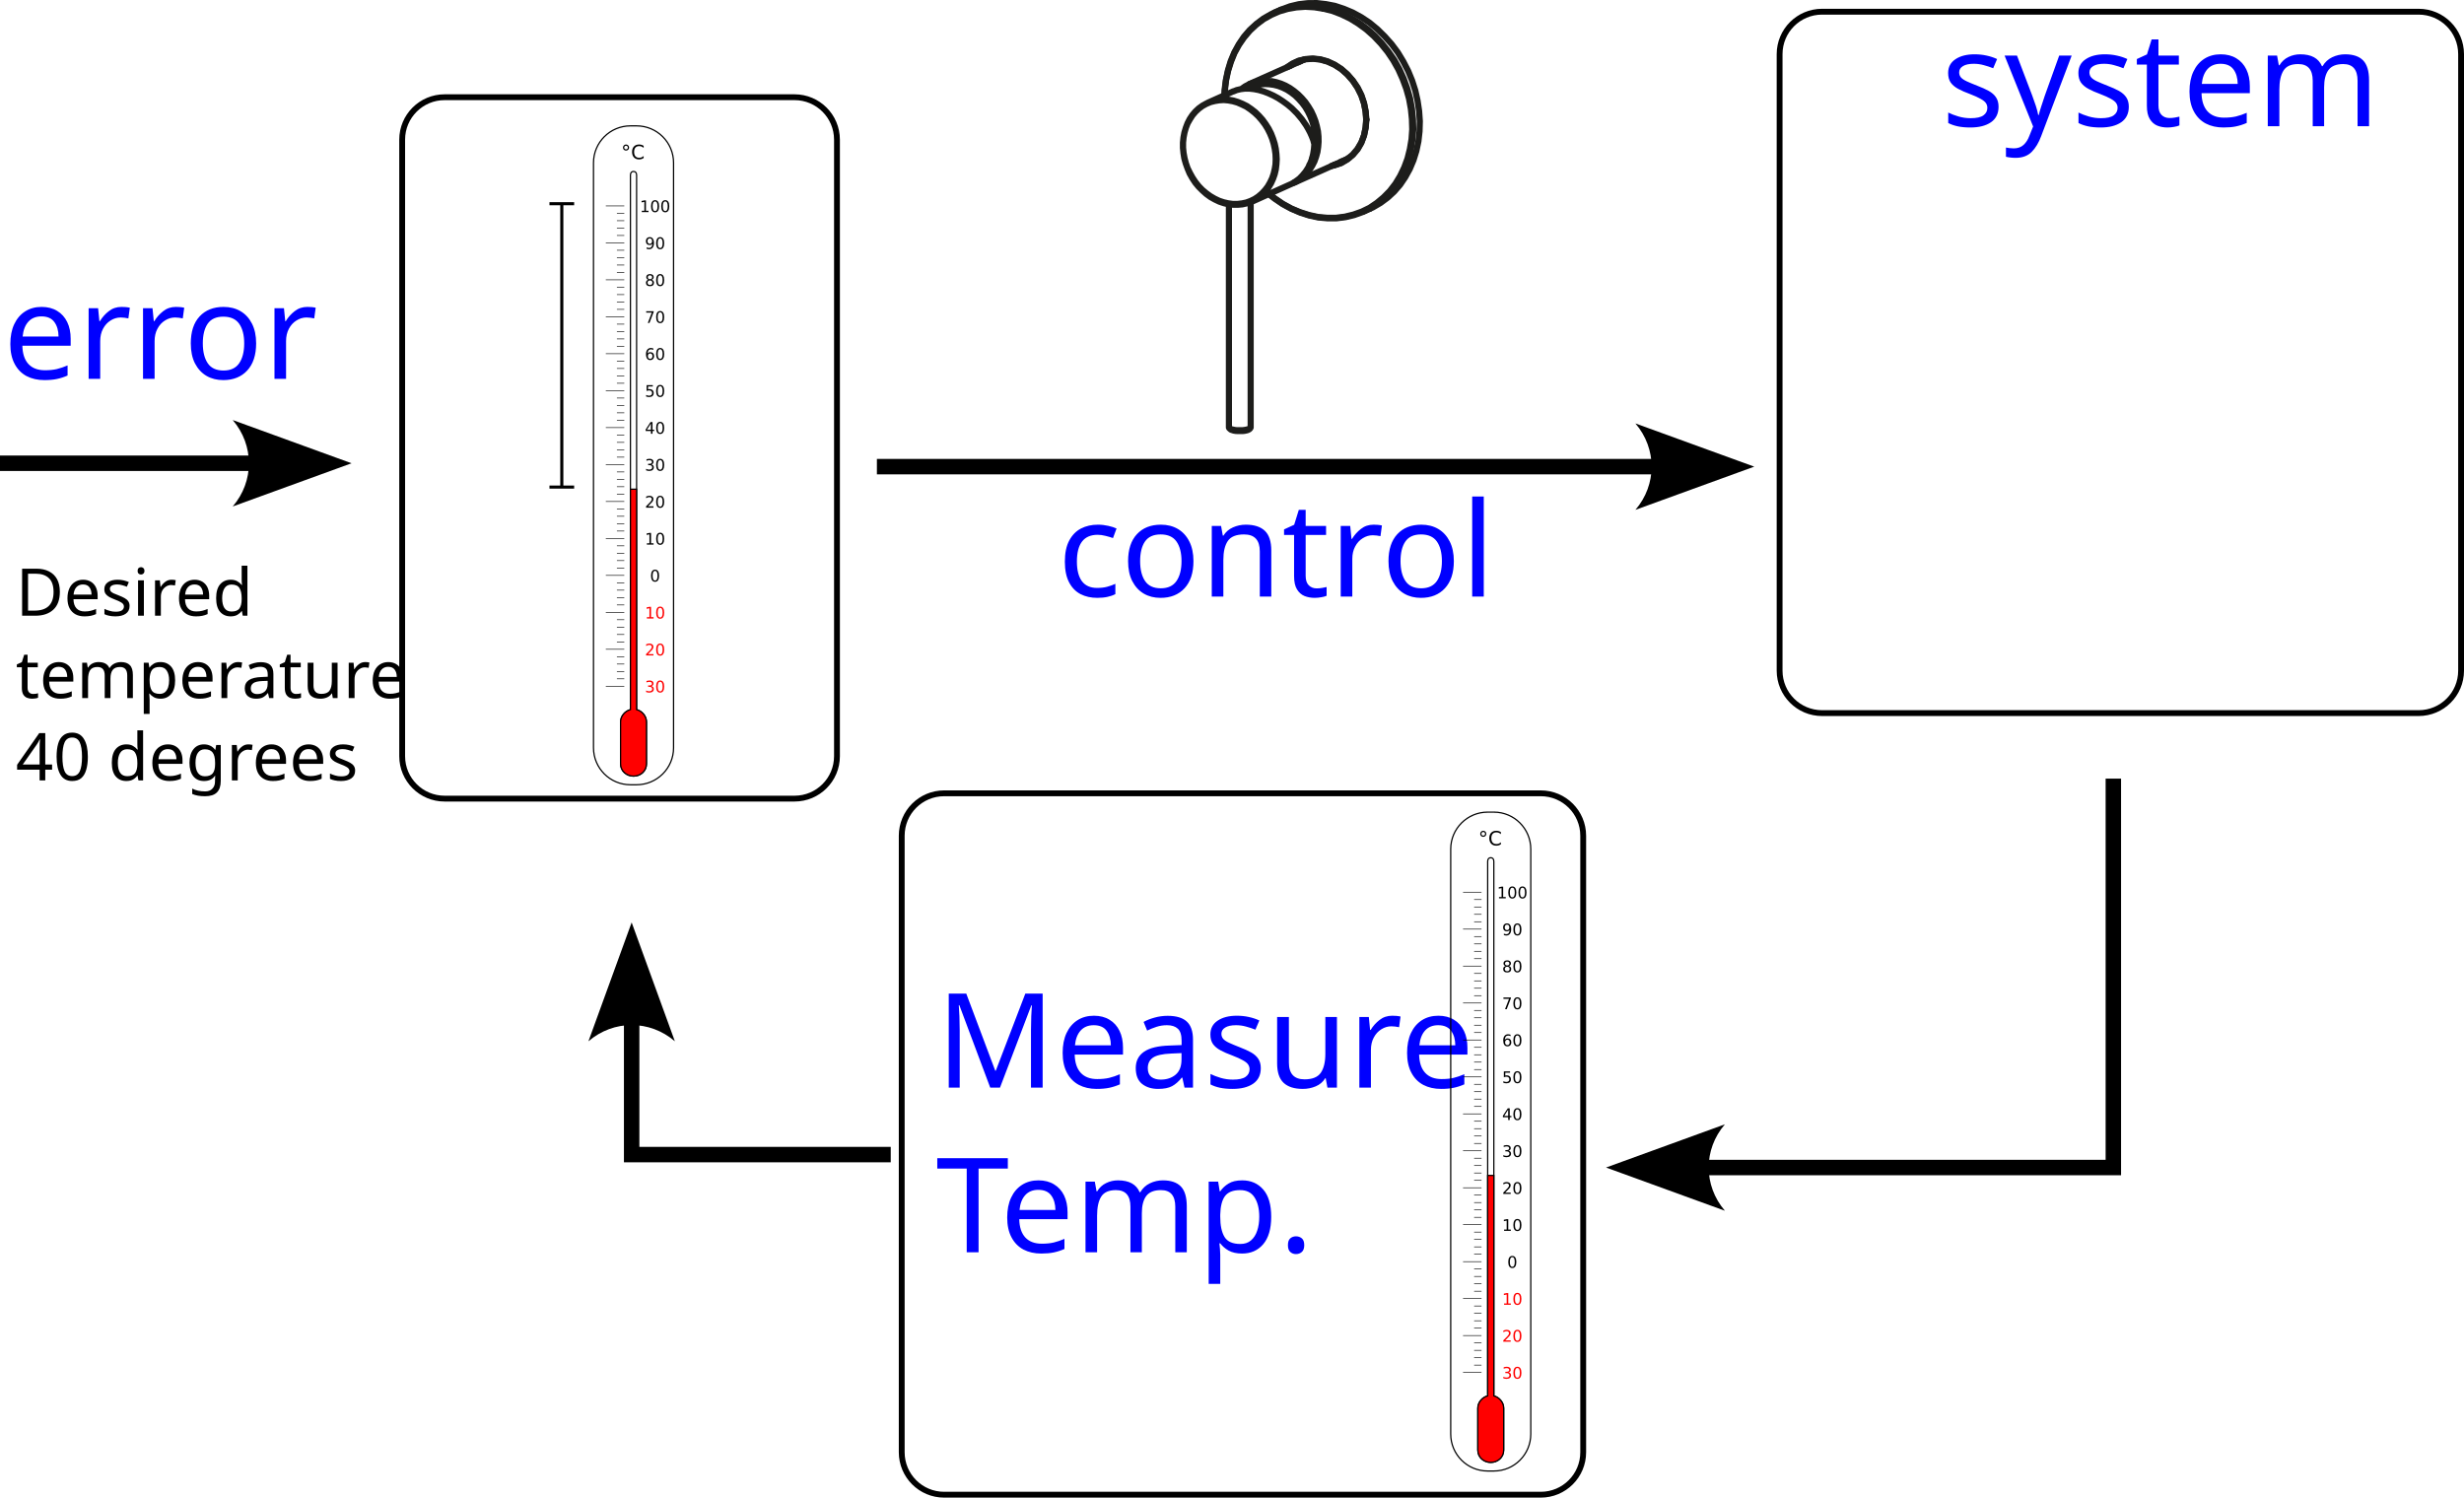
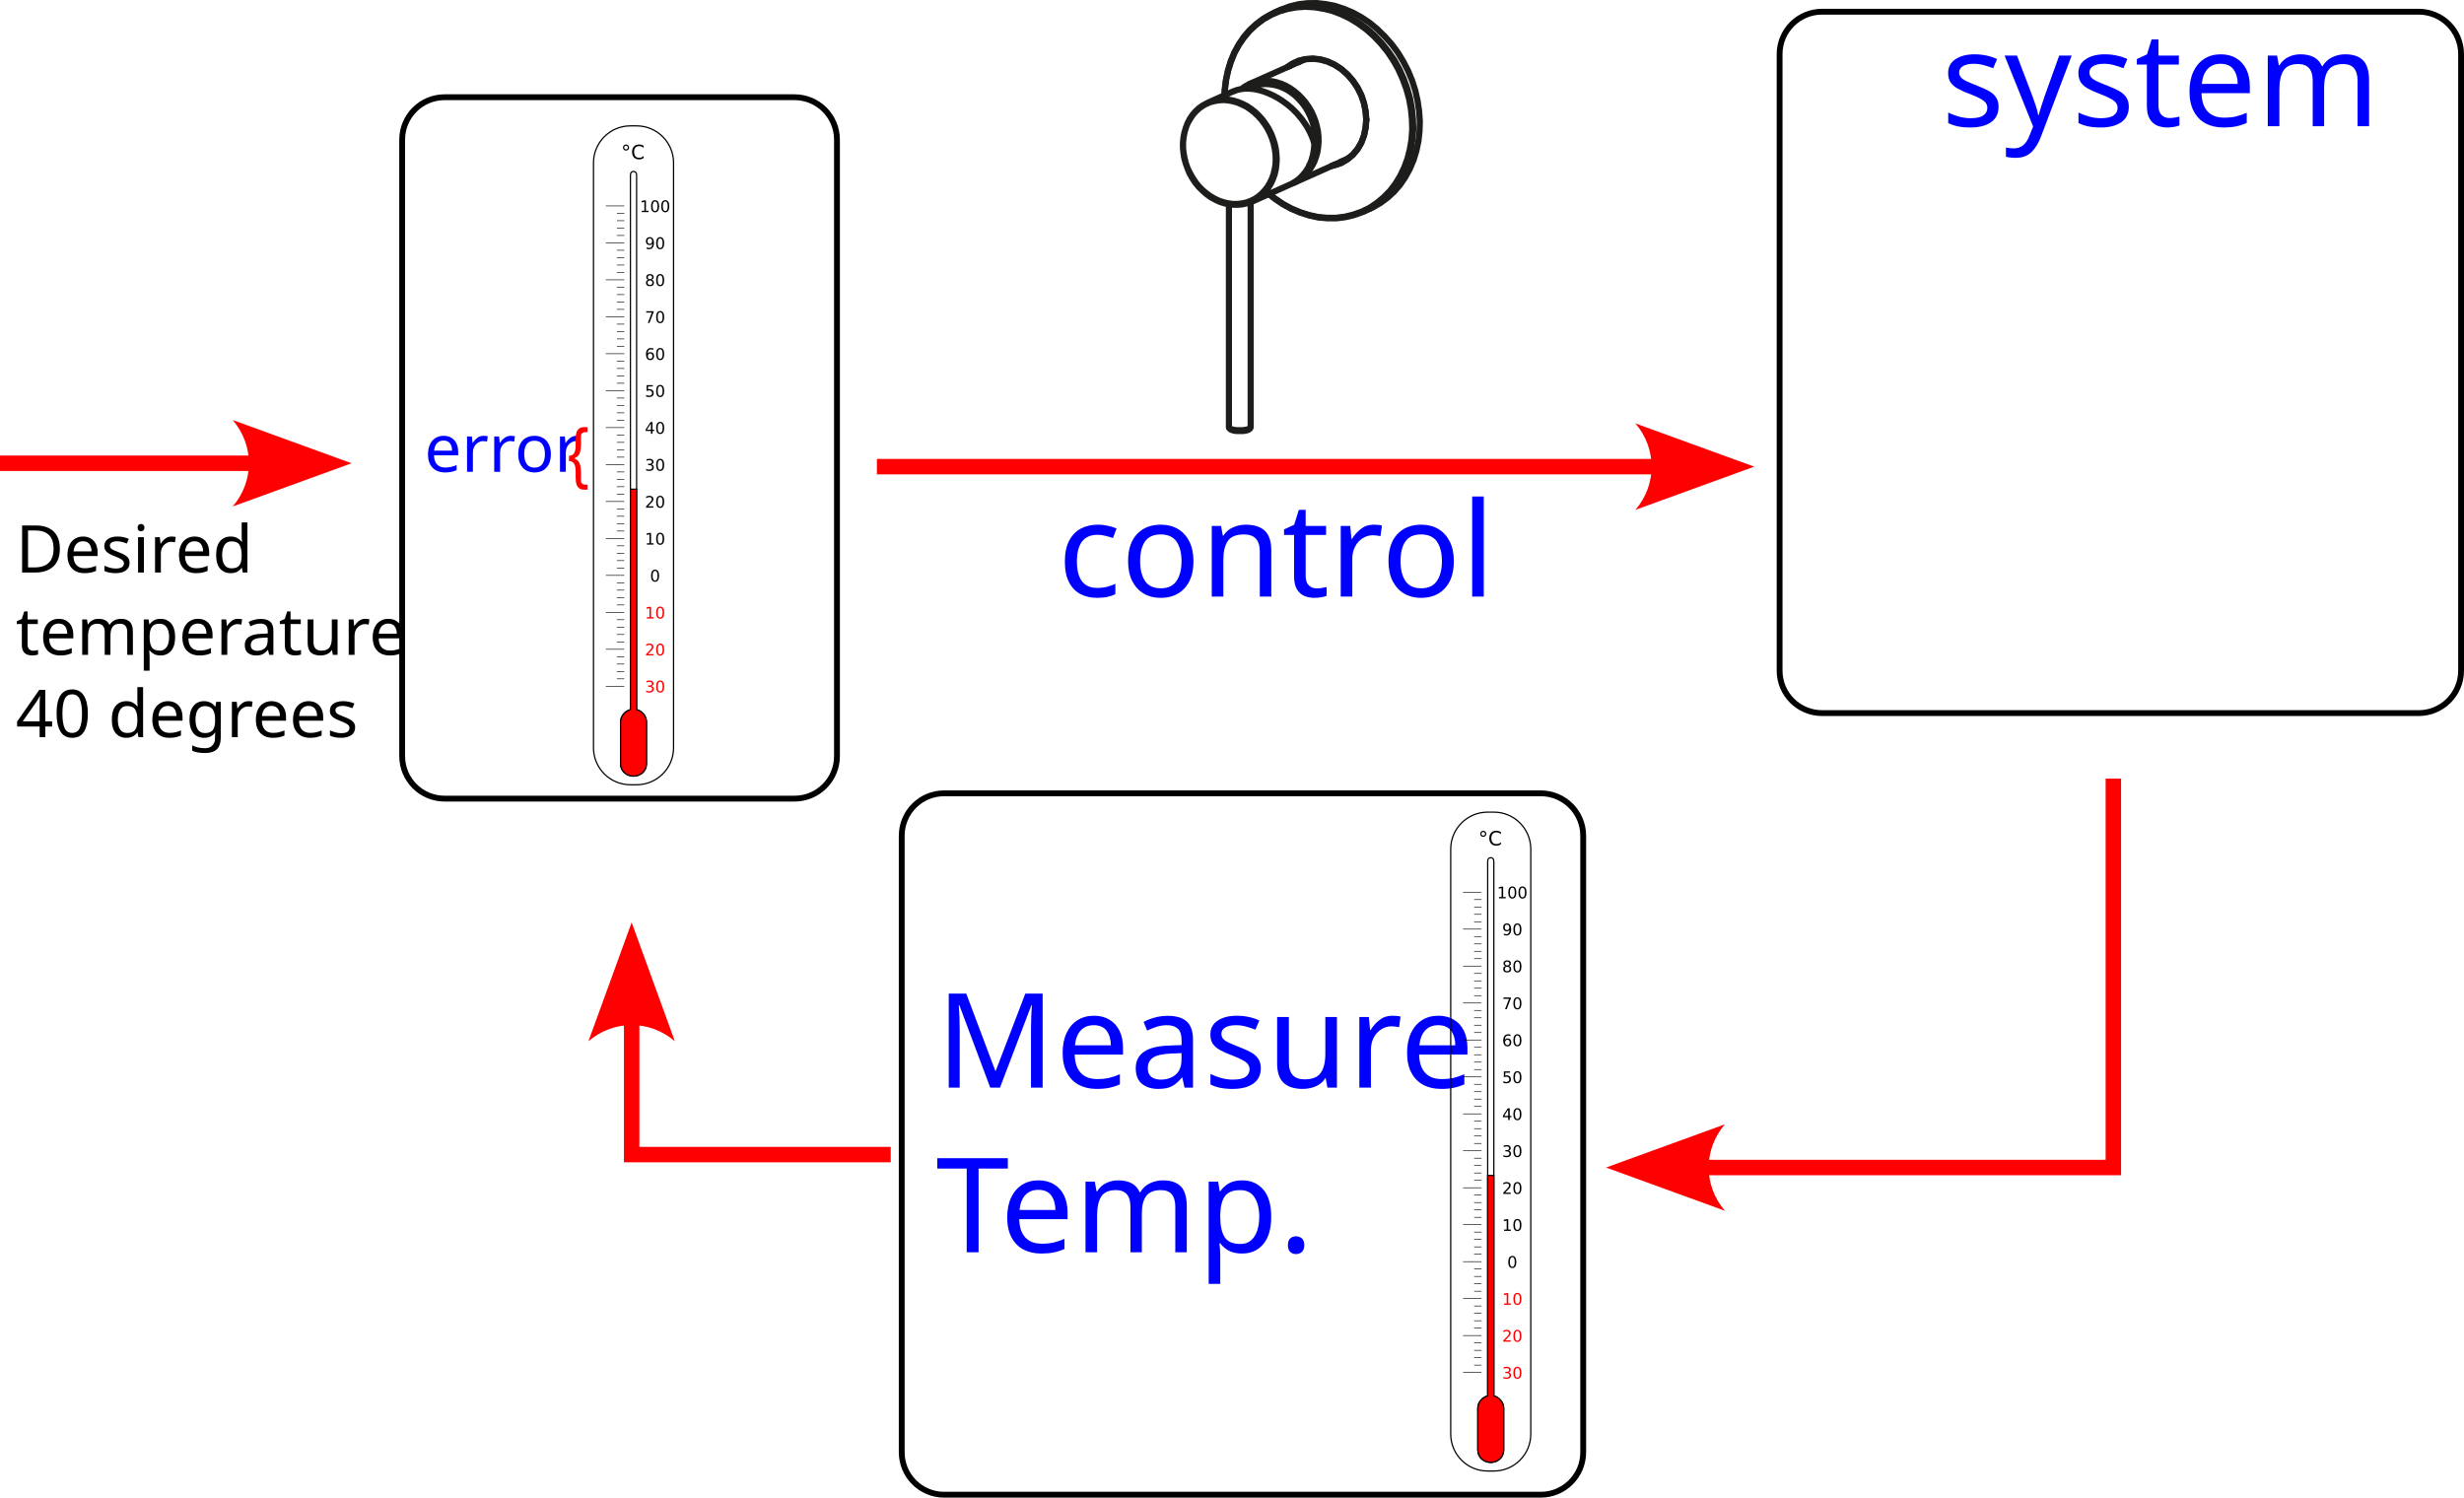
<svg xmlns="http://www.w3.org/2000/svg" xmlns:xlink="http://www.w3.org/1999/xlink" width="422.383mm" height="256.744mm" viewBox="0 0 422.383 256.744" version="1.1" id="svg1">
  <defs id="defs1">
-     <marker style="overflow:visible" id="Stop" refX="0" refY="0" orient="auto" markerWidth="1" markerHeight="1" viewBox="0 0 1 1" preserveAspectRatio="xMidYMid">
-       <path style="fill:none;stroke:context-stroke;stroke-width:1" d="M 0,4 V -4" id="path23" />
-     </marker>
    <marker style="overflow:visible" id="marker49" refX="0" refY="0" orient="auto-start-reverse" markerWidth="1" markerHeight="1" viewBox="0 0 1 1" preserveAspectRatio="xMidYMid">
      <path transform="scale(0.7)" d="M -2,-4 9,0 -2,4 c 2,-2.33 2,-5.66 0,-8 z" style="fill:context-stroke;fill-rule:evenodd;stroke:none" id="path49" />
    </marker>
    <marker style="overflow:visible" id="ConcaveTriangle" refX="0" refY="0" orient="auto-start-reverse" markerWidth="1" markerHeight="1" viewBox="0 0 1 1" preserveAspectRatio="xMidYMid">
      <path transform="scale(0.7)" d="M -2,-4 9,0 -2,4 c 2,-2.33 2,-5.66 0,-8 z" style="fill:context-stroke;fill-rule:evenodd;stroke:none" id="path7" />
    </marker>
    <clipPath clipPathUnits="userSpaceOnUse" id="clipPath2">
      <g id="g47" transform="translate(-90.76402,101.7182)">
        <path class="st0" d="m 282.905,15.19 h -12.724 c -2.404,0 -5.388,1.235 -7.088,2.939 l -5.143,5.14 -0.406,-0.406 -14.778,-0.014 -3.288,3.288 19.844,19.844 3.285,-3.289 -0.01,-14.778 -0.493,-0.494 5.143,-5.143 c 0.591,-0.591 2.099,-1.214 2.935,-1.214 h 12.724 v 82.216 c -3.209,-1.328 -4.618,-8.659 -8.04,-8.935 -1.189,0 -2.156,0.966 -2.156,2.158 1.373,3.407 -3.571,19.567 2.156,20.03 2.438,-1.019 6.054,-6.647 8.04,-8.935 v 119.26 h 5.874 V 21.064 c -4.1e-4,-3.239 -2.635,-5.874 -5.875,-5.874 z" id="path2" style="fill:#000000;stroke-width:0.413" />
        <path class="st0" d="m 241.965,35.73 c -0.787,0.598 -0.945,1.707 -0.357,2.48 0.588,0.777 1.7,0.924 2.487,0.325 0.788,-0.598 0.948,-1.711 0.36,-2.484 -0.588,-0.776 -1.707,-0.92 -2.491,-0.322 z" id="path3" style="fill:#000000;stroke-width:0.413" />
        <path class="st0" d="m 237.403,43.619 c 0.787,-0.598 0.948,-1.711 0.36,-2.484 -0.588,-0.777 -1.704,-0.92 -2.491,-0.322 -0.788,0.594 -0.945,1.707 -0.357,2.48 0.587,0.777 1.7,0.92 2.487,0.325 z" id="path4" style="fill:#000000;stroke-width:0.413" />
        <path class="st0" d="m 230.71,48.699 c 0.787,-0.594 0.948,-1.707 0.36,-2.484 -0.588,-0.773 -1.704,-0.917 -2.491,-0.322 -0.787,0.598 -0.945,1.711 -0.357,2.487 0.588,0.773 1.7,0.917 2.487,0.319 z" id="path28" style="fill:#000000;stroke-width:0.413" />
        <path class="st0" d="m 224.017,53.782 c 0.787,-0.594 0.952,-1.711 0.36,-2.484 -0.587,-0.773 -1.704,-0.92 -2.487,-0.318 -0.79,0.594 -0.948,1.707 -0.36,2.484 0.588,0.773 1.704,0.916 2.487,0.318 z" id="path29" style="fill:#000000;stroke-width:0.413" />
        <path class="st0" d="m 217.325,58.866 c 0.787,-0.594 0.948,-1.707 0.36,-2.484 -0.588,-0.777 -1.704,-0.917 -2.491,-0.322 -0.784,0.598 -0.945,1.711 -0.357,2.484 0.588,0.777 1.704,0.92 2.488,0.322 z" id="path30" style="fill:#000000;stroke-width:0.413" />
        <path class="st0" d="m 239.509,33.092 c 0.853,-0.353 1.249,-1.368 0.878,-2.267 -0.371,-0.899 -1.368,-1.344 -2.225,-0.99 -0.857,0.357 -1.249,1.371 -0.878,2.27 0.371,0.899 1.368,1.34 2.225,0.986 z" id="path31" style="fill:#000000;stroke-width:0.413" />
        <path class="st0" d="m 232.214,36.104 c 0.857,-0.353 1.253,-1.371 0.882,-2.267 -0.371,-0.899 -1.368,-1.34 -2.225,-0.987 -0.853,0.353 -1.249,1.368 -0.878,2.267 0.374,0.899 1.368,1.34 2.221,0.987 z" id="path32" style="fill:#000000;stroke-width:0.413" />
        <path class="st0" d="m 224.927,39.117 c 0.853,-0.353 1.249,-1.368 0.878,-2.267 -0.371,-0.899 -1.368,-1.34 -2.225,-0.986 -0.857,0.353 -1.249,1.368 -0.878,2.27 0.374,0.896 1.368,1.34 2.225,0.983 z" id="path33" style="fill:#000000;stroke-width:0.413" />
        <path class="st0" d="m 217.636,42.132 c 0.857,-0.357 1.249,-1.371 0.878,-2.27 -0.371,-0.899 -1.368,-1.344 -2.225,-0.986 -0.854,0.353 -1.249,1.368 -0.878,2.267 0.371,0.902 1.368,1.343 2.225,0.99 z" id="path34" style="fill:#000000;stroke-width:0.413" />
        <path class="st0" d="m 210.345,45.145 c 0.857,-0.357 1.253,-1.371 0.878,-2.27 -0.371,-0.899 -1.368,-1.34 -2.225,-0.986 -0.857,0.353 -1.249,1.371 -0.878,2.267 0.375,0.902 1.368,1.343 2.225,0.99 z" id="path35" style="fill:#000000;stroke-width:0.413" />
        <path class="st0" d="m 203.054,48.157 c 0.857,-0.353 1.249,-1.368 0.878,-2.27 -0.371,-0.899 -1.368,-1.344 -2.222,-0.986 -0.861,0.353 -1.253,1.372 -0.882,2.267 0.375,0.902 1.368,1.344 2.225,0.99 z" id="path36" style="fill:#000000;stroke-width:0.413" />
        <path class="st0" d="m 249.739,43.504 c 0.598,-0.787 0.455,-1.903 -0.318,-2.487 -0.777,-0.592 -1.889,-0.431 -2.488,0.357 -0.594,0.787 -0.451,1.899 0.322,2.491 0.777,0.588 1.89,0.427 2.484,-0.36 z" id="path37" style="fill:#000000;stroke-width:0.413" />
        <path class="st0" d="m 241.853,48.066 c -0.598,0.788 -0.455,1.9 0.322,2.488 0.773,0.591 1.886,0.43 2.48,-0.357 0.598,-0.784 0.455,-1.903 -0.318,-2.491 -0.777,-0.588 -1.889,-0.427 -2.484,0.36 z" id="path38" style="fill:#000000;stroke-width:0.413" />
        <path class="st0" d="m 239.575,56.886 c 0.594,-0.783 0.451,-1.896 -0.322,-2.487 -0.776,-0.588 -1.889,-0.427 -2.484,0.36 -0.598,0.783 -0.455,1.9 0.322,2.491 0.773,0.588 1.886,0.427 2.484,-0.364 z" id="path39" style="fill:#000000;stroke-width:0.413" />
        <path class="st0" d="m 231.687,61.448 c -0.598,0.791 -0.455,1.903 0.322,2.491 0.773,0.588 1.886,0.427 2.48,-0.357 0.602,-0.787 0.458,-1.9 -0.318,-2.491 -0.773,-0.588 -1.886,-0.427 -2.484,0.356 z" id="path40" style="fill:#000000;stroke-width:0.413" />
        <path class="st0" d="m 229.409,70.271 c 0.598,-0.784 0.455,-1.896 -0.322,-2.488 -0.773,-0.587 -1.886,-0.427 -2.484,0.36 -0.598,0.784 -0.451,1.896 0.322,2.488 0.773,0.591 1.886,0.427 2.484,-0.36 z" id="path41" style="fill:#000000;stroke-width:0.413" />
        <path class="st0" d="m 254.644,45.082 c -0.899,-0.371 -1.914,0.025 -2.267,0.881 -0.357,0.854 0.088,1.847 0.987,2.222 0.899,0.371 1.913,-0.021 2.267,-0.878 0.353,-0.857 -0.088,-1.851 -0.987,-2.225 z" id="path42" style="fill:#000000;stroke-width:0.413" />
        <path class="st0" d="m 251.632,52.373 c -0.899,-0.371 -1.914,0.021 -2.267,0.882 -0.357,0.854 0.088,1.847 0.986,2.222 0.899,0.371 1.914,-0.024 2.267,-0.878 0.353,-0.857 -0.087,-1.855 -0.986,-2.225 z" id="path43" style="fill:#000000;stroke-width:0.413" />
        <path class="st0" d="m 248.619,59.664 c -0.899,-0.371 -1.913,0.021 -2.27,0.882 -0.353,0.854 0.091,1.851 0.986,2.222 0.903,0.371 1.917,-0.021 2.27,-0.878 0.354,-0.857 -0.087,-1.854 -0.986,-2.225 z" id="path44" style="fill:#000000;stroke-width:0.413" />
        <path class="st0" d="m 245.607,66.955 c -0.899,-0.371 -1.914,0.021 -2.27,0.878 -0.353,0.857 0.091,1.854 0.99,2.225 0.899,0.371 1.914,-0.024 2.267,-0.878 0.353,-0.857 -0.088,-1.855 -0.987,-2.225 z" id="path45" style="fill:#000000;stroke-width:0.413" />
        <path class="st0" d="m 242.595,74.246 c -0.899,-0.371 -1.917,0.021 -2.27,0.878 -0.353,0.857 0.087,1.851 0.986,2.222 0.899,0.375 1.917,-0.021 2.27,-0.875 0.353,-0.857 -0.087,-1.854 -0.986,-2.225 z" id="path46" style="fill:#000000;stroke-width:0.413" />
        <path class="st0" d="m 238.299,84.636 c 0.899,0.375 1.917,-0.021 2.27,-0.875 0.353,-0.857 -0.088,-1.854 -0.99,-2.225 -0.896,-0.371 -1.914,0.021 -2.267,0.878 -0.353,0.857 0.088,1.85 0.987,2.222 z" id="path47" style="fill:#000000;stroke-width:0.413" />
      </g>
    </clipPath>
    <marker style="overflow:visible" id="ConcaveTriangle-3" refX="0" refY="0" orient="auto-start-reverse" markerWidth="1" markerHeight="1" viewBox="0 0 1 1" preserveAspectRatio="xMidYMid">
      <path transform="scale(0.7)" d="M -2,-4 9,0 -2,4 c 2,-2.33 2,-5.66 0,-8 z" style="fill:context-stroke;fill-rule:evenodd;stroke:none" id="path7-6" />
    </marker>
    <marker style="overflow:visible" id="marker49-1" refX="0" refY="0" orient="auto-start-reverse" markerWidth="1" markerHeight="1" viewBox="0 0 1 1" preserveAspectRatio="xMidYMid">
      <path transform="scale(0.7)" d="M -2,-4 9,0 -2,4 c 2,-2.33 2,-5.66 0,-8 z" style="fill:context-stroke;fill-rule:evenodd;stroke:none" id="path49-9" />
    </marker>
  </defs>
  <g id="layer1" transform="translate(144.3337,-62.49049)">
    <g id="g108" transform="matrix(1.758566,0,0,1.758566,-86.71843,51.97427)">
      <path class="st0" d="m 94.85,22.11 0.01,-0.03 0.21,-0.4 0.18,-0.41 0.13,-0.45 0.09,-0.46 0.05,-0.49 V 19.38 L 95.47,18.89 95.38,18.39 95.25,17.9 95.07,17.43 94.86,16.98 94.61,16.54 94.32,16.13 94.01,15.74 93.66,15.39 93.28,15.08 92.89,14.8 92.48,14.56 92.05,14.37 91.61,14.23 91.17,14.14 m 0.02,0.02 -0.44,-0.04 h -0.43 l -0.42,0.06 -0.41,0.11 -0.4,0.15 -0.28,0.15 m -0.06,0.01 0.31,-0.17 0.39,-0.15 0.43,-0.11 0.43,-0.06 h 0.44 l 0.44,0.04 m -0.02,-0.01 0.44,0.09 0.44,0.14 0.43,0.19 0.41,0.24 0.4,0.28 0.38,0.31 0.35,0.36 0.33,0.39 0.29,0.41 0.25,0.44 0.21,0.46 0.17,0.47 0.13,0.5 0.09,0.49 0.05,0.5 v 0.49 l -0.05,0.49 -0.09,0.47 -0.13,0.45 -0.17,0.42 -0.21,0.4 -0.14,0.21 m -6.47,-7.71 0.34,-0.24 0.39,-0.2 0.41,-0.16 0.43,-0.11 0.45,-0.06 h 0.45 l 0.45,0.04 m -0.01,-0.01 0.46,0.1 0.45,0.14 0.44,0.19 0.43,0.24 0.41,0.29 0.39,0.32 0.36,0.36 0.34,0.39 0.3,0.43 0.28,0.46 0.22,0.47 0.19,0.49 0.14,0.5 0.11,0.51 0.05,0.51 0.01,0.51 -0.04,0.5 -0.07,0.49 -0.13,0.47 -0.16,0.45 -0.21,0.41 -0.25,0.4 -0.28,0.35 -0.33,0.31 -0.35,0.28 -0.38,0.24 -0.4,0.18 -0.02,0.01 m 0.25,-0.15 0.14,-0.06 0.37,-0.24 0.35,-0.26 0.31,-0.33 0.29,-0.35 0.25,-0.39 0.2,-0.41 0.16,-0.45 0.13,-0.46 0.07,-0.49 0.04,-0.5 -0.01,-0.5 -0.05,-0.51 -0.1,-0.51 -0.15,-0.5 -0.19,-0.49 -0.23,-0.47 -0.26,-0.45 -0.3,-0.41 -0.34,-0.4 -0.35,-0.36 -0.39,-0.31 -0.41,-0.29 -0.43,-0.24 -0.44,-0.19 -0.45,-0.14 -0.45,-0.1 m 0.01,0 -0.45,-0.04 -0.45,0.01 -0.44,0.05 -0.43,0.11 -0.4,0.16 -0.39,0.2 -0.27,0.19 m 6.72,7.1 -0.13,0.25 -0.06,0.09 m -5.63,-7.6 0.11,-0.05 0.4,-0.14 0.43,-0.09 0.43,-0.04 0.44,0.01 0.45,0.07 0.25,0.05 m -2.82,0.33 0.34,-0.15 0.4,-0.14 0.42,-0.09 0.42,-0.04 0.44,0.02 0.45,0.06 0.44,0.11 0.42,0.16 0.43,0.21 0.4,0.26 0.39,0.3 0.35,0.34 0.34,0.38 0.3,0.4 0.26,0.44 0.22,0.45 0.19,0.47 0.15,0.49 0.1,0.5 0.05,0.49 0.01,0.5 -0.02,0.48 -0.09,0.47 -0.13,0.45 -0.09,0.28 m 0.16,-1.68 0.04,0.09 m -0.01,0 v 0.03 m 0.04,0.14 -0.1,-0.38 -0.14,-0.36 -0.16,-0.36 -0.19,-0.36 -0.21,-0.36 -0.41,-0.59 -0.47,-0.56 -0.51,-0.51 -0.43,-0.36 -0.44,-0.32 -0.46,-0.3 -0.46,-0.25 -0.48,-0.22 -0.47,-0.18 -0.48,-0.14 -0.46,-0.09 -0.45,-0.05 h -0.44 l -0.41,0.05 -0.39,0.09 -0.32,0.13 m 5.47,9.1 0.23,-0.1 0.38,-0.24 0.35,-0.26 0.31,-0.32 0.29,-0.35 0.25,-0.39 0.2,-0.41 0.18,-0.45 0.11,-0.47 0.08,-0.49 0.04,-0.5 m -3.67,1.49 -0.03,0.5 -0.06,0.5 -0.11,0.47 -0.16,0.45 -0.19,0.42 -0.24,0.4 -0.28,0.36 -0.31,0.32 -0.35,0.29 -0.36,0.25 -0.4,0.19 -0.41,0.15 -0.44,0.1 -0.44,0.04 H 87.46 L 87,25.9 86.55,25.79 86.1,25.64 85.66,25.43 85.23,25.19 84.82,24.89 84.44,24.55 84.08,24.19 83.75,23.79 83.46,23.35 83.2,22.89 83,22.41 82.82,21.91 82.68,21.41 82.6,20.9 82.55,20.39 v -0.51 l 0.05,-0.5 0.09,-0.47 0.14,-0.47 0.17,-0.45 0.21,-0.41 0.26,-0.39 0.29,-0.34 0.33,-0.31 0.36,-0.26 0.38,-0.21 0.41,-0.18 0.43,-0.13 0.44,-0.07 0.45,-0.01 0.44,0.02 0.46,0.08 0.45,0.14 0.44,0.18 0.44,0.22 0.41,0.28 0.4,0.31 0.36,0.35 0.35,0.39 0.31,0.43 0.28,0.44 0.24,0.47 0.19,0.49 0.16,0.5 0.11,0.51 0.06,0.51 0.03,0.5 m -0.1,0 L 91.57,21 91.5,20.5 91.39,19.99 91.24,19.5 91.04,19.01 90.81,18.55 90.54,18.11 90.23,17.7 89.89,17.31 89.53,16.97 89.14,16.66 88.73,16.38 88.3,16.17 l -0.44,-0.19 -0.45,-0.13 -0.45,-0.08 -0.44,-0.04 -0.45,0.03 -0.42,0.07 -0.43,0.11 -0.4,0.17 -0.38,0.21 -0.35,0.26 -0.32,0.3 -0.29,0.34 -0.25,0.39 -0.23,0.4 -0.17,0.44 -0.13,0.46 -0.09,0.47 -0.05,0.49 v 0.51 l 0.05,0.5 0.09,0.5 0.13,0.5 0.17,0.49 0.23,0.47 0.25,0.45 0.29,0.44 0.32,0.4 0.35,0.36 0.38,0.32 0.4,0.29 0.43,0.25 0.42,0.2 0.45,0.15 0.44,0.1 0.45,0.06 h 0.45 l 0.44,-0.05 0.43,-0.09 0.41,-0.15 0.39,-0.19 0.36,-0.24 0.34,-0.29 0.31,-0.33 0.27,-0.35 0.23,-0.4 0.2,-0.42 0.15,-0.44 0.11,-0.47 0.07,-0.44 0.02,-0.5 m -2.58,26.33 -0.03,0.01 -0.1,0.06 -0.14,0.04 -0.19,0.04 -0.19,0.02 h -0.21 -0.23 l -0.21,-0.01 m 0,0 -0.2,-0.03 -0.15,-0.05 -0.13,-0.04 -0.06,-0.05 m -0.14,-0.17 v 0.01 l 0.04,0.06 0.09,0.06 0.14,0.05 0.18,0.04 0.2,0.04 m -0.02,0 0.24,0.01 h 0.24 0.22 l 0.23,-0.03 0.2,-0.04 0.16,-0.05 0.11,-0.05 0.07,-0.06 0.01,-0.05 m 0.1,-33.19 -0.09,0.04 m 0.71,0.23 h -0.01 -0.03 m 5.5,5.18 v -0.01 l -0.01,-0.02 m -6.03,5.77 3.66,-1.65 M 87.46,14.88 84.96,16 m 4.05,31.83 0.1,-0.1 m -2.05,-0.01 0.11,0.1 M 87.03,25.9 v 21.75 m 2.12,0 V 25.69" id="path94" style="fill:none;stroke:#1d1d1b;stroke-width:0.6;stroke-linecap:round;stroke-linejoin:round;stroke-miterlimit:10" />
      <polyline class="st0" points="100.77,26.33 101.06,26.2 101.81,25.76 102.5,25.25 103.14,24.66 103.72,23.99 104.22,23.25       104.66,22.45 105.02,21.6 105.3,20.7 105.5,19.76 105.61,18.79 105.64,17.8 105.57,16.8 105.42,15.8 105.2,14.81 104.89,13.84       104.5,12.89 104.03,11.98 103.5,11.1 102.89,10.28 102.22,9.53 101.51,8.83 100.75,8.2 99.94,7.66 99.1,7.2 98.24,6.84       97.36,6.55 96.48,6.38 95.59,6.28 94.7,6.29 93.84,6.39 93,6.59 92.19,6.89 92.09,6.93     " id="polyline95" style="fill:none;stroke:#1d1d1b;stroke-width:0.6;stroke-linecap:round;stroke-linejoin:round;stroke-miterlimit:10" />
      <polyline class="st0" points="90.93,24.86 91.48,25.3 92.27,25.84 93.1,26.3 93.96,26.66 94.84,26.94 95.71,27.13 96.6,27.21       97.48,27.21 98.34,27.1 99.16,26.9 99.98,26.61 100.74,26.24 101.45,25.76 102.11,25.21 102.72,24.59 103.26,23.89       103.72,23.13 104.12,22.3 104.44,21.43 104.67,20.51 104.83,19.56 104.9,18.59 104.87,17.6 104.77,16.61 104.59,15.61       104.32,14.64 103.97,13.69 103.55,12.75 103.05,11.86 102.49,11.03 101.85,10.24 101.16,9.51 100.43,8.86 99.65,8.29       98.84,7.79 97.99,7.38 97.13,7.05 96.24,6.83     " id="polyline96" style="fill:none;stroke:#1d1d1b;stroke-width:0.6;stroke-linecap:round;stroke-linejoin:round;stroke-miterlimit:10" />
      <polyline class="st0" points="96.24,6.83 95.36,6.69 94.48,6.64 93.61,6.7 92.76,6.85 91.94,7.09 91.16,7.43 90.41,7.85       89.73,8.36 89.09,8.95 88.51,9.63 88.01,10.35 87.57,11.15 87.23,12 86.95,12.89 86.75,13.83 86.64,14.79 86.61,15.26     " id="polyline97" style="fill:none;stroke:#1d1d1b;stroke-width:0.6;stroke-linecap:round;stroke-linejoin:round;stroke-miterlimit:10" />
      <polyline class="st0" points="86.59,15.28 86.61,14.75 86.73,13.79 86.93,12.85 87.2,11.95 87.56,11.09 88,10.29 88.5,9.55       89.07,8.89 89.73,8.29 90.41,7.78 91.16,7.35 91.95,7.01 92.78,6.76 93.63,6.61 94.5,6.56 95.39,6.6 96.27,6.74     " id="polyline98" style="fill:none;stroke:#1d1d1b;stroke-width:0.6;stroke-linecap:round;stroke-linejoin:round;stroke-miterlimit:10" />
      <polyline class="st0" points="96.27,6.74 97.16,6.96 98.04,7.29 98.89,7.71 99.71,8.21 100.5,8.79 101.24,9.45 101.92,10.18       102.56,10.98 103.14,11.81 103.64,12.71 104.06,13.64 104.41,14.61 104.69,15.59 104.87,16.59 104.97,17.59 105,18.59       104.92,19.56 104.77,20.53 104.54,21.44 104.21,22.31 103.81,23.15 103.35,23.91 102.8,24.63 102.19,25.25 101.53,25.81       100.8,26.28 100.04,26.66 99.23,26.95 98.39,27.15 97.52,27.26 96.64,27.26 95.75,27.18 94.86,26.99 93.99,26.71 93.13,26.34       92.29,25.89 91.48,25.34 90.91,24.89     " id="polyline99" style="fill:none;stroke:#1d1d1b;stroke-width:0.6;stroke-linecap:round;stroke-linejoin:round;stroke-miterlimit:10" />
      <line class="st0" x1="100.14" y1="26.61" x2="100.77" y2="26.33" id="line99" style="fill:none;stroke:#1d1d1b;stroke-width:0.6;stroke-linecap:round;stroke-linejoin:round;stroke-miterlimit:10" />
      <line class="st0" x1="92.09" y1="6.93" x2="91.45" y2="7.21" id="line100" style="fill:none;stroke:#1d1d1b;stroke-width:0.6;stroke-linecap:round;stroke-linejoin:round;stroke-miterlimit:10" />
      <polyline class="st0" points="97.99,21.83 97.8,21.9 97.32,22.04     " id="polyline100" style="fill:none;stroke:#1d1d1b;stroke-width:0.6;stroke-linecap:round;stroke-linejoin:round;stroke-miterlimit:10" />
      <polyline class="st0" points="93,12.4 93.09,12.34 93.6,12.04     " id="polyline101" style="fill:none;stroke:#1d1d1b;stroke-width:0.6;stroke-linecap:round;stroke-linejoin:round;stroke-miterlimit:10" />
      <polyline class="st0" points="97.18,22.1 97.34,22.06 97.99,21.84 98.57,21.49 99.11,21.04 99.56,20.5 99.93,19.88 100.2,19.17       100.35,18.42 100.41,17.64     " id="polyline102" style="fill:none;stroke:#1d1d1b;stroke-width:0.6;stroke-linecap:round;stroke-linejoin:round;stroke-miterlimit:10" />
      <polyline class="st0" points="100.41,17.64 100.35,16.84 100.2,16.05 99.93,15.26 99.56,14.53 99.11,13.85 98.57,13.24       97.99,12.72 97.34,12.3 96.65,11.99 95.94,11.79 95.22,11.71 94.52,11.76 93.86,11.92 93.24,12.21 92.86,12.46     " id="polyline103" style="fill:none;stroke:#1d1d1b;stroke-width:0.6;stroke-linecap:round;stroke-linejoin:round;stroke-miterlimit:10" />
      <polyline class="st0" points="92.7,12.53 93.2,12.19 93.82,11.9 94.5,11.74 95.21,11.69 95.93,11.76 96.64,11.96 97.32,12.28       97.97,12.7 98.57,13.22 99.11,13.84 99.58,14.53 99.94,15.26 100.2,16.05 100.36,16.85 100.43,17.65     " id="polyline104" style="fill:none;stroke:#1d1d1b;stroke-width:0.6;stroke-linecap:round;stroke-linejoin:round;stroke-miterlimit:10" />
      <polyline class="st0" points="100.43,17.65 100.36,18.44 100.2,19.2 99.94,19.9 99.58,20.53 99.11,21.08 98.57,21.53       97.97,21.88 97.32,22.1 97.02,22.16     " id="polyline105" style="fill:none;stroke:#1d1d1b;stroke-width:0.6;stroke-linecap:round;stroke-linejoin:round;stroke-miterlimit:10" />
      <polyline class="st0" points="98.79,21.33 98.34,21.59 97.93,21.75     " id="polyline106" style="fill:none;stroke:#1d1d1b;stroke-width:0.6;stroke-linecap:round;stroke-linejoin:round;stroke-miterlimit:10" />
      <line class="st0" x1="93.76" y1="12.06" x2="94.03" y2="11.94" id="line106" style="fill:none;stroke:#1d1d1b;stroke-width:0.6;stroke-linecap:round;stroke-linejoin:round;stroke-miterlimit:10" />
      <line class="st0" x1="94.34" y1="11.8" x2="89.03" y2="14.17" id="line107" style="fill:none;stroke:#1d1d1b;stroke-width:0.6;stroke-linecap:round;stroke-linejoin:round;stroke-miterlimit:10" />
      <line class="st0" x1="93.35" y1="23.81" x2="98.43" y2="21.54" id="line108" style="fill:none;stroke:#1d1d1b;stroke-width:0.6;stroke-linecap:round;stroke-linejoin:round;stroke-miterlimit:10" />
    </g>
    <rect style="fill:#010000;fill-opacity:1;stroke-width:0.265" id="rect1" width="117.267" height="96.525" x="105.692" y="92.792" clip-path="url(#clipPath2)" transform="matrix(-1,0,0,1,368.5589,-14.56552)" />
-     <path style="fill:none;stroke:#000000;stroke-width:2.646;stroke-linecap:butt;stroke-linejoin:miter;stroke-dasharray:none;stroke-opacity:1;marker-end:url(#ConcaveTriangle)" d="M 5.986,142.489 H 139.715" id="path48" />
-     <path style="fill:none;stroke:#000000;stroke-width:2.646;stroke-linecap:butt;stroke-linejoin:miter;stroke-dasharray:none;stroke-opacity:1;marker-end:url(#ConcaveTriangle-3)" d="m -144.334,141.909 h 43.597" id="path48-2" />
-     <path style="fill:none;stroke:#000000;stroke-width:2.646;stroke-linecap:butt;stroke-linejoin:miter;stroke-dasharray:none;stroke-opacity:1;marker-start:url(#marker49)" d="m -36.055,237.297 v 23.13 H 8.356" id="path48-3-8" />
-     <path style="fill:none;stroke:#000000;stroke-width:2.646;stroke-linecap:butt;stroke-linejoin:miter;stroke-dasharray:none;stroke-opacity:1;marker-start:url(#marker49-1)" d="m 147.645,262.645 h 70.295 v -66.671" id="path48-3-8-7" />
-     <text xml:space="preserve" style="font-style:normal;font-variant:normal;font-weight:normal;font-stretch:normal;font-size:22.578px;line-height:1.25;font-family:'CMU Serif';-inkscape-font-specification:'CMU Serif, Normal';font-variant-ligatures:normal;font-variant-caps:normal;font-variant-numeric:normal;font-variant-east-asian:normal;letter-spacing:0px;word-spacing:0px;writing-mode:lr-tb;stroke-width:0.265;fill:#0000ff" x="-143.798" y="127.434" id="text49">
-       <tspan id="tspan49" style="font-style:normal;font-variant:normal;font-weight:normal;font-stretch:normal;font-size:22.578px;font-family:'CMU Serif';-inkscape-font-specification:'CMU Serif, Normal';font-variant-ligatures:normal;font-variant-caps:normal;font-variant-numeric:normal;font-variant-east-asian:normal;stroke-width:0.265;fill:#0000ff" x="-143.798" y="127.434">error</tspan>
+     <path style="fill:none;stroke:#ff0000;stroke-width:2.646;stroke-linecap:butt;stroke-linejoin:miter;stroke-dasharray:none;stroke-opacity:1;marker-end:url(#ConcaveTriangle)" d="M 5.986,142.489 H 139.715" id="path48" />
+     <path style="fill:none;stroke:#ff0000;stroke-width:2.646;stroke-linecap:butt;stroke-linejoin:miter;stroke-dasharray:none;stroke-opacity:1;marker-end:url(#ConcaveTriangle-3)" d="m -144.334,141.909 h 43.597" id="path48-2" />
+     <path style="fill:none;stroke:#ff0000;stroke-width:2.646;stroke-linecap:butt;stroke-linejoin:miter;stroke-dasharray:none;stroke-opacity:1;marker-start:url(#marker49)" d="m -36.055,237.297 v 23.13 H 8.356" id="path48-3-8" />
+     <path style="fill:none;stroke:#ff0000;stroke-width:2.646;stroke-linecap:butt;stroke-linejoin:miter;stroke-dasharray:none;stroke-opacity:1;marker-start:url(#marker49-1)" d="m 147.645,262.645 h 70.295 v -66.671" id="path48-3-8-7" />
+     <text xml:space="preserve" style="font-style:normal;font-variant:normal;font-weight:normal;font-stretch:normal;font-size:11.289px;line-height:1.25;font-family:'CMU Serif';-inkscape-font-specification:'CMU Serif, Normal';font-variant-ligatures:normal;font-variant-caps:normal;font-variant-numeric:normal;font-variant-east-asian:normal;letter-spacing:0px;word-spacing:0px;writing-mode:lr-tb;fill:#0000ff;stroke-width:0.265" x="-71.59" y="143.375" id="text49">
+       <tspan id="tspan49" style="font-style:normal;font-variant:normal;font-weight:normal;font-stretch:normal;font-size:11.289px;font-family:'CMU Serif';-inkscape-font-specification:'CMU Serif, Normal';font-variant-ligatures:normal;font-variant-caps:normal;font-variant-numeric:normal;font-variant-east-asian:normal;fill:#0000ff;stroke-width:0.265" x="-71.59" y="143.375">error</tspan>
    </text>
-     <text xml:space="preserve" style="font-style:normal;font-variant:normal;font-weight:normal;font-stretch:normal;font-size:11.289px;line-height:1.25;font-family:'CMU Serif';-inkscape-font-specification:'CMU Serif, Normal';font-variant-ligatures:normal;font-variant-caps:normal;font-variant-numeric:normal;font-variant-east-asian:normal;letter-spacing:0px;word-spacing:0px;writing-mode:lr-tb;stroke-width:0.265" x="-141.637" y="168.05" id="text49-2">
-       <tspan id="tspan49-2" style="font-style:normal;font-variant:normal;font-weight:normal;font-stretch:normal;font-size:11.289px;font-family:'CMU Serif';-inkscape-font-specification:'CMU Serif, Normal';font-variant-ligatures:normal;font-variant-caps:normal;font-variant-numeric:normal;font-variant-east-asian:normal;stroke-width:0.265" x="-141.637" y="168.05">Desired</tspan>
-       <tspan style="font-style:normal;font-variant:normal;font-weight:normal;font-stretch:normal;font-size:11.289px;font-family:'CMU Serif';-inkscape-font-specification:'CMU Serif, Normal';font-variant-ligatures:normal;font-variant-caps:normal;font-variant-numeric:normal;font-variant-east-asian:normal;stroke-width:0.265" x="-141.637" y="182.161" id="tspan52">temperature</tspan>
-       <tspan style="font-style:normal;font-variant:normal;font-weight:normal;font-stretch:normal;font-size:11.289px;font-family:'CMU Serif';-inkscape-font-specification:'CMU Serif, Normal';font-variant-ligatures:normal;font-variant-caps:normal;font-variant-numeric:normal;font-variant-east-asian:normal;stroke-width:0.265" x="-141.637" y="196.273" id="tspan51">40 degrees</tspan>
+     <text xml:space="preserve" style="font-style:normal;font-variant:normal;font-weight:normal;font-stretch:normal;font-size:11.289px;line-height:1.25;font-family:'CMU Serif';-inkscape-font-specification:'CMU Serif, Normal';font-variant-ligatures:normal;font-variant-caps:normal;font-variant-numeric:normal;font-variant-east-asian:normal;letter-spacing:0px;word-spacing:0px;writing-mode:lr-tb;stroke-width:0.265" x="-141.637" y="160.642" id="text49-2">
+       <tspan id="tspan49-2" style="font-style:normal;font-variant:normal;font-weight:normal;font-stretch:normal;font-size:11.289px;font-family:'CMU Serif';-inkscape-font-specification:'CMU Serif, Normal';font-variant-ligatures:normal;font-variant-caps:normal;font-variant-numeric:normal;font-variant-east-asian:normal;stroke-width:0.265" x="-141.637" y="160.642">Desired</tspan>
+       <tspan style="font-style:normal;font-variant:normal;font-weight:normal;font-stretch:normal;font-size:11.289px;font-family:'CMU Serif';-inkscape-font-specification:'CMU Serif, Normal';font-variant-ligatures:normal;font-variant-caps:normal;font-variant-numeric:normal;font-variant-east-asian:normal;stroke-width:0.265" x="-141.637" y="174.753" id="tspan52">temperature</tspan>
+       <tspan style="font-style:normal;font-variant:normal;font-weight:normal;font-stretch:normal;font-size:11.289px;font-family:'CMU Serif';-inkscape-font-specification:'CMU Serif, Normal';font-variant-ligatures:normal;font-variant-caps:normal;font-variant-numeric:normal;font-variant-east-asian:normal;stroke-width:0.265" x="-141.637" y="188.864" id="tspan51">40 degrees</tspan>
    </text>
    <text xml:space="preserve" style="font-style:normal;font-variant:normal;font-weight:normal;font-stretch:normal;font-size:22.578px;line-height:1.25;font-family:'CMU Serif';-inkscape-font-specification:'CMU Serif, Normal';font-variant-ligatures:normal;font-variant-caps:normal;font-variant-numeric:normal;font-variant-east-asian:normal;letter-spacing:0px;word-spacing:0px;writing-mode:lr-tb;stroke-width:0.265;fill:#0000ff" x="36.972" y="164.765" id="text49-7">
      <tspan id="tspan49-9" style="font-style:normal;font-variant:normal;font-weight:normal;font-stretch:normal;font-size:22.578px;font-family:'CMU Serif';-inkscape-font-specification:'CMU Serif, Normal';font-variant-ligatures:normal;font-variant-caps:normal;font-variant-numeric:normal;font-variant-east-asian:normal;stroke-width:0.265;fill:#0000ff" x="36.972" y="164.765">control</tspan>
    </text>
    <text xml:space="preserve" style="font-style:normal;font-variant:normal;font-weight:normal;font-stretch:normal;font-size:22.578px;line-height:1.25;font-family:'CMU Serif';-inkscape-font-specification:'CMU Serif, Normal';font-variant-ligatures:normal;font-variant-caps:normal;font-variant-numeric:normal;font-variant-east-asian:normal;letter-spacing:0px;word-spacing:0px;writing-mode:lr-tb;stroke-width:0.265;fill:#0000ff" x="16.119" y="248.948" id="text49-7-5">
      <tspan id="tspan49-9-5" style="font-style:normal;font-variant:normal;font-weight:normal;font-stretch:normal;font-size:22.578px;font-family:'CMU Serif';-inkscape-font-specification:'CMU Serif, Normal';font-variant-ligatures:normal;font-variant-caps:normal;font-variant-numeric:normal;font-variant-east-asian:normal;stroke-width:0.265;fill:#0000ff" x="16.119" y="248.948">Measure</tspan>
      <tspan style="font-style:normal;font-variant:normal;font-weight:normal;font-stretch:normal;font-size:22.578px;font-family:'CMU Serif';-inkscape-font-specification:'CMU Serif, Normal';font-variant-ligatures:normal;font-variant-caps:normal;font-variant-numeric:normal;font-variant-east-asian:normal;stroke-width:0.265;fill:#0000ff" x="16.119" y="277.171" id="tspan50">Temp.</tspan>
    </text>
    <text xml:space="preserve" style="font-style:normal;font-variant:normal;font-weight:normal;font-stretch:normal;font-size:22.578px;line-height:1.25;font-family:'CMU Serif';-inkscape-font-specification:'CMU Serif, Normal';font-variant-ligatures:normal;font-variant-caps:normal;font-variant-numeric:normal;font-variant-east-asian:normal;letter-spacing:0px;word-spacing:0px;writing-mode:lr-tb;stroke-width:0.265;fill:#0000ff" x="188.463" y="84.126" id="text49-7-0">
      <tspan id="tspan49-9-2" style="font-style:normal;font-variant:normal;font-weight:normal;font-stretch:normal;font-size:22.578px;font-family:'CMU Serif';-inkscape-font-specification:'CMU Serif, Normal';font-variant-ligatures:normal;font-variant-caps:normal;font-variant-numeric:normal;font-variant-east-asian:normal;stroke-width:0.265;fill:#0000ff" x="188.463" y="84.126">system</tspan>
    </text>
    <g id="g50" transform="translate(-21.8384,17.62265)">
-       <path style="fill:none;stroke:#000000;stroke-width:0.529;stroke-linecap:butt;stroke-linejoin:miter;stroke-dasharray:none;stroke-opacity:1;marker-start:url(#Stop);marker-end:url(#Stop)" d="M -26.19,128.365 V 79.787" id="path48-2-4" />
      <g id="g49" transform="translate(2.521965,-0.8772498)">
        <g stroke="#000000" id="g2" transform="matrix(0.2111314,0,0,0.2111314,-29.61323,63.10046)">
          <path d="m 60,60 v 434 c -4,1 -8,5 -8,10 v 34 c 0,6 5,10 10.5,10 5.5,0 10.5,-4 10.5,-10 v -34 c 0,-5 -4,-9 -8,-10 V 60 C 65,58 64,57 62.5,57 61,57 60,58 60,60 Z" fill="none" id="path1" />
          <path d="m 60,315 v 179 c -4,1 -8,5 -8,10 v 34 c 0,6 5,10 10.5,10 5.5,0 10.5,-4 10.5,-10 v -34 c 0,-5 -4,-9 -8,-10 V 315 Z" fill="#ff0000" id="path2-4" />
          <rect x="30" y="20" width="65" height="535" rx="30" ry="30" fill="none" id="rect2" />
        </g>
        <path d="m -21.168,163.388 h 3.167" stroke="#000000" stroke-width="0.106" id="path3-1" />
        <use transform="matrix(0.2111314,0,0,0.2111314,-29.61324,139.1078)" xlink:href="#d" id="use3" />
        <g id="c" transform="matrix(0.2111314,0,0,0.2111314,-29.61323,63.10046)">
          <g id="h">
            <g id="d">
              <g stroke="#000000" stroke-width="0.5" id="g8">
                <path d="M 40,85 H 55" id="path4-7" />
                <path d="m 49,91 h 6" id="path5" />
                <path d="m 49,97 h 6" id="path6" />
                <path d="m 49,103 h 6" id="path7-1" />
                <path d="m 49,109 h 6" id="path8" />
              </g>
            </g>
            <use transform="translate(0,30)" xlink:href="#d" id="use8" />
          </g>
          <use transform="translate(0,60)" xlink:href="#h" id="use9" />
        </g>
        <use transform="translate(-1.1672818e-7,25.33577)" xlink:href="#c" id="use10" x="0" y="0" />
        <use transform="translate(-1.1672818e-7,50.67154)" xlink:href="#c" id="use11" x="0" y="0" />
        <g font-family="'DejaVu Sans'" text-anchor="middle" font-size="13px" id="g25" transform="matrix(0.2111314,0,0,0.2111314,-29.61323,63.10046)">
          <text x="62" y="47" font-size="16px" id="text11">°C</text>
          <text x="80" y="90" id="text12">100</text>
          <text x="80" y="120" id="text13">90</text>
          <text x="80" y="150" id="text14">80</text>
          <text x="80" y="180" id="text15">70</text>
          <text x="80" y="210" id="text16">60</text>
          <text x="80" y="240" id="text17">50</text>
          <text x="80" y="270" id="text18">40</text>
          <text x="80" y="300" id="text19">30</text>
          <text x="80" y="330" id="text20">20</text>
          <text x="80" y="360" id="text21">10</text>
          <text x="80" y="390" id="text22">0</text>
          <text x="80" y="420" fill="#ff0000" id="text23">10</text>
          <text x="80" y="450" fill="#ff0000" id="text24">20</text>
          <text x="80" y="480" fill="#ff0000" id="text25">30</text>
        </g>
      </g>
+       <path d="m -21.76,128.819 h -0.285 c -0.342,0 -0.571,0 -0.799,-0.057 -0.228,-0.057 -0.457,-0.228 -0.628,-0.457 -0.171,-0.228 -0.228,-0.457 -0.285,-0.742 -0.057,-0.285 -0.057,-0.799 -0.057,-1.484 0,-0.514 0,-0.856 -0.057,-1.141 -0.057,-0.285 -0.171,-0.571 -0.342,-0.742 -0.171,-0.171 -0.399,-0.285 -0.742,-0.285 v -0.913 c 0.342,0 0.571,-0.114 0.742,-0.285 0.171,-0.171 0.285,-0.457 0.342,-0.742 0.057,-0.285 0.057,-0.628 0.057,-1.141 0,-0.685 0,-1.198 0.057,-1.484 0.057,-0.285 0.114,-0.514 0.285,-0.742 0.171,-0.228 0.399,-0.4 0.628,-0.457 0.228,-0.057 0.457,-0.057 0.799,-0.057 h 0.285 v 0.856 h -0.171 c -0.399,0 -0.628,0.057 -0.742,0.171 -0.171,0.171 -0.228,0.228 -0.228,0.4 v 1.427 c 0,0.856 -0.114,1.427 -0.285,1.769 -0.171,0.342 -0.514,0.571 -0.856,0.742 0.342,0.171 0.685,0.399 0.856,0.742 0.171,0.342 0.285,0.913 0.285,1.769 v 1.427 c 0,0.171 0.057,0.228 0.228,0.4 0.114,0.114 0.342,0.171 0.742,0.171 h 0.171 z" id="use8-5" style="stroke-width:0.057;stroke:none;stroke-opacity:1;fill:#ff0000;fill-opacity:1" />
    </g>
    <g id="g49-0" transform="translate(127.6307,134.395)">
      <g stroke="#000000" id="g2-4" transform="matrix(0.2111314,0,0,0.2111314,-29.61323,63.10046)">
        <path d="m 60,60 v 434 c -4,1 -8,5 -8,10 v 34 c 0,6 5,10 10.5,10 5.5,0 10.5,-4 10.5,-10 v -34 c 0,-5 -4,-9 -8,-10 V 60 C 65,58 64,57 62.5,57 61,57 60,58 60,60 Z" fill="none" id="path1-0" />
        <path d="m 60,315 v 179 c -4,1 -8,5 -8,10 v 34 c 0,6 5,10 10.5,10 5.5,0 10.5,-4 10.5,-10 v -34 c 0,-5 -4,-9 -8,-10 V 315 Z" fill="#ff0000" id="path2-4-8" />
        <rect x="30" y="20" width="65" height="535" rx="30" ry="30" fill="none" id="rect2-5" />
      </g>
      <path d="m -21.168,163.388 h 3.167" stroke="#000000" stroke-width="0.106" id="path3-1-1" />
      <use transform="matrix(0.2111314,0,0,0.2111314,-29.61324,139.1078)" xlink:href="#d-1" id="use3-6" />
      <g id="c-6" transform="matrix(0.2111314,0,0,0.2111314,-29.61323,63.10046)">
        <g id="h-2">
          <g id="d-1">
            <g stroke="#000000" stroke-width="0.5" id="g8-9">
              <path d="M 40,85 H 55" id="path4-7-6" />
              <path d="m 49,91 h 6" id="path5-4" />
              <path d="m 49,97 h 6" id="path6-8" />
              <path d="m 49,103 h 6" id="path7-1-0" />
              <path d="m 49,109 h 6" id="path8-8" />
            </g>
          </g>
          <use transform="translate(0,30)" xlink:href="#d-1" id="use8-1" />
        </g>
        <use transform="translate(0,60)" xlink:href="#h-2" id="use9-0" />
      </g>
      <use transform="translate(-1.1672818e-7,25.33577)" xlink:href="#c-6" id="use10-2" x="0" y="0" />
      <use transform="translate(-1.1672818e-7,50.67154)" xlink:href="#c-6" id="use11-2" x="0" y="0" />
      <g font-family="'DejaVu Sans'" text-anchor="middle" font-size="13px" id="g25-9" transform="matrix(0.2111314,0,0,0.2111314,-29.61323,63.10046)">
        <text x="62" y="47" font-size="16px" id="text11-7">°C</text>
        <text x="80" y="90" id="text12-5">100</text>
        <text x="80" y="120" id="text13-6">90</text>
        <text x="80" y="150" id="text14-4">80</text>
        <text x="80" y="180" id="text15-6">70</text>
        <text x="80" y="210" id="text16-3">60</text>
        <text x="80" y="240" id="text17-7">50</text>
        <text x="80" y="270" id="text18-9">40</text>
        <text x="80" y="300" id="text19-7">30</text>
        <text x="80" y="330" id="text20-4">20</text>
        <text x="80" y="360" id="text21-9">10</text>
        <text x="80" y="390" id="text22-1">0</text>
        <text x="80" y="420" fill="#ff0000" id="text23-7">10</text>
        <text x="80" y="450" fill="#ff0000" id="text24-0">20</text>
        <text x="80" y="480" fill="#ff0000" id="text25-6">30</text>
      </g>
    </g>
    <rect style="fill:none;fill-opacity:1;stroke:#000000;stroke-width:1;stroke-dasharray:none;stroke-opacity:1" id="rect52" width="116.821" height="120.245" x="10.241" y="198.49" rx="7.276" ry="7.276" />
    <rect style="fill:none;fill-opacity:1;stroke:#000000;stroke-width:1;stroke-dasharray:none;stroke-opacity:1" id="rect52-4" width="116.821" height="120.245" x="160.729" y="64.497" rx="7.276" ry="7.276" />
    <rect style="fill:none;fill-opacity:1;stroke:#000000;stroke-width:1;stroke-dasharray:none;stroke-opacity:1" id="rect52-4-7" width="74.535" height="120.245" x="-75.393" y="79.157" rx="7.276" ry="7.276" />
  </g>
</svg>
